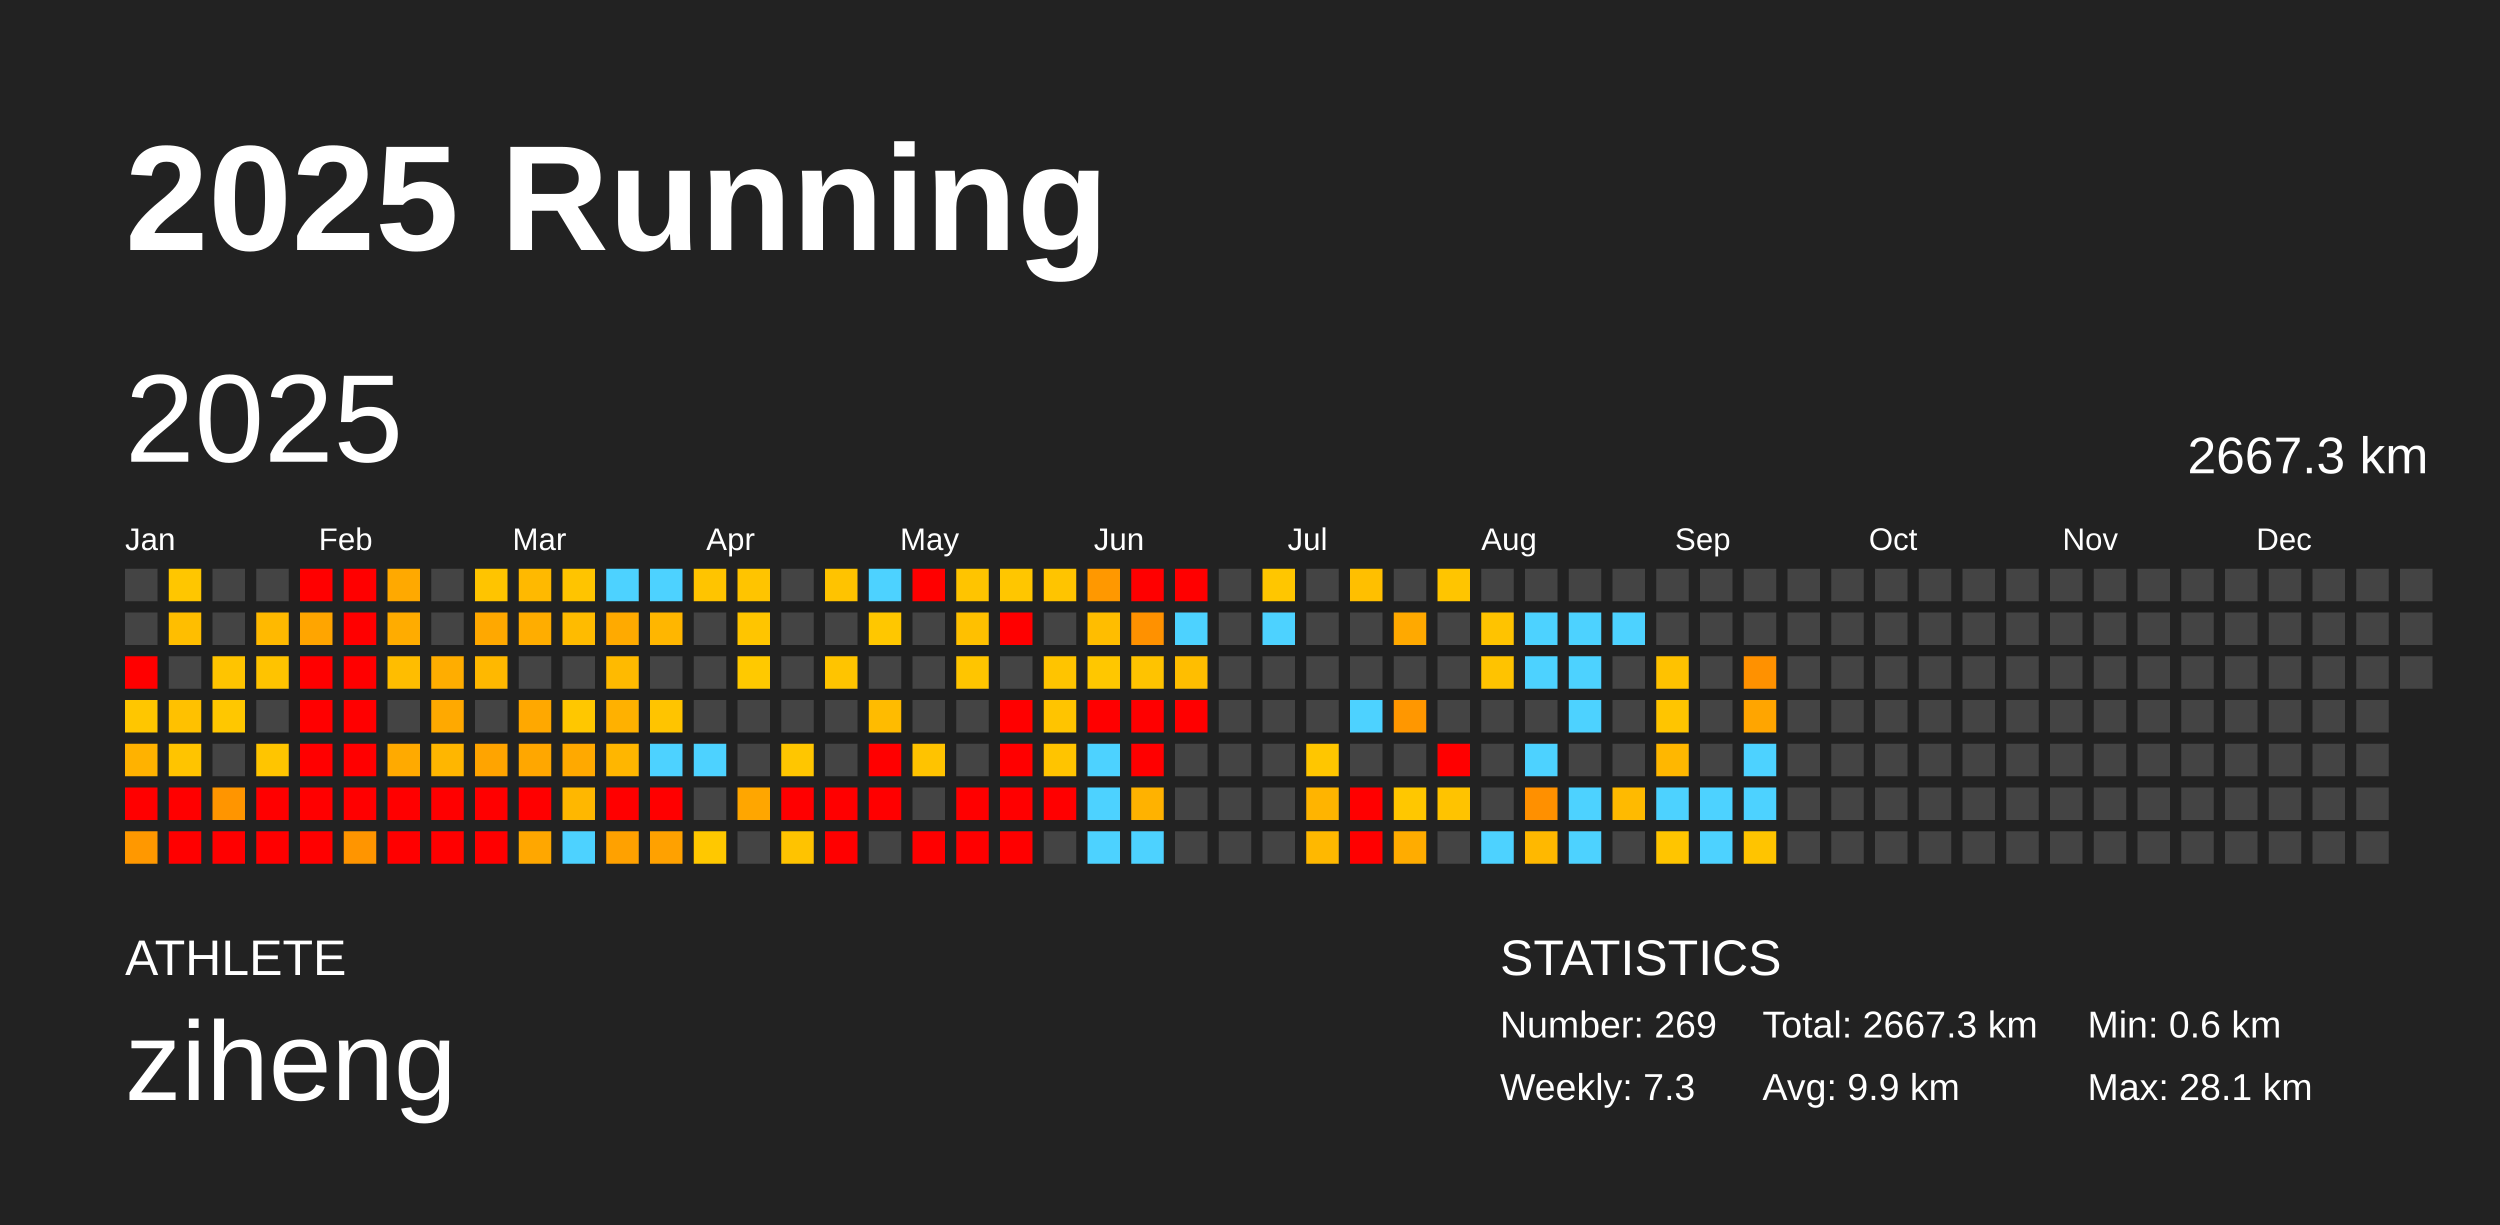
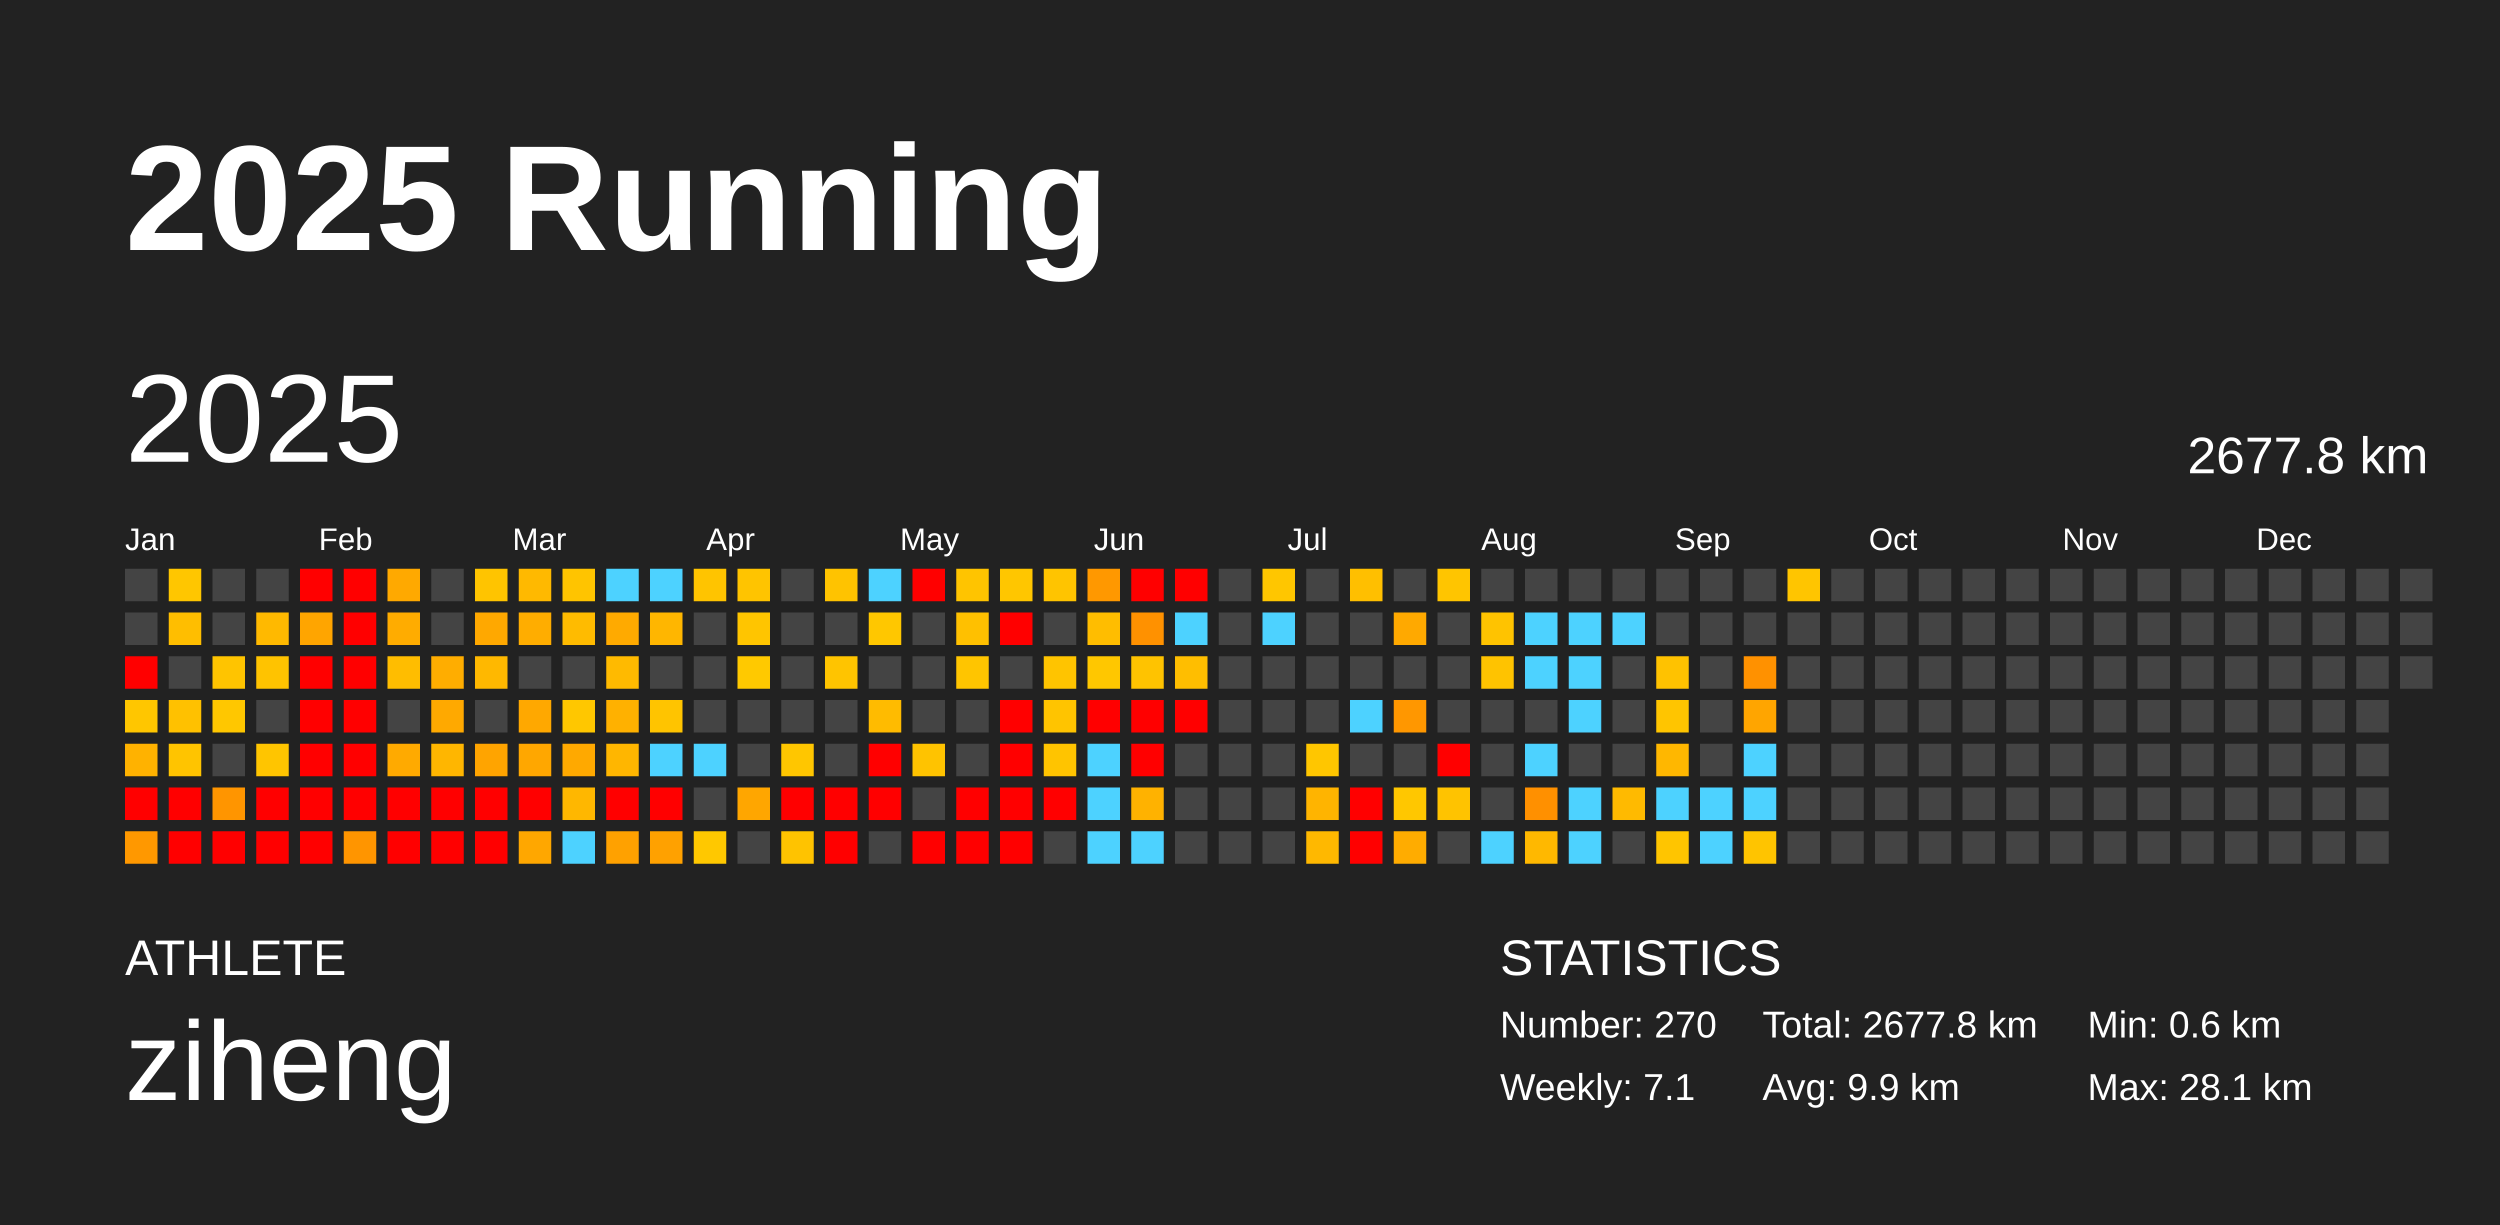
<svg xmlns="http://www.w3.org/2000/svg" baseProfile="full" height="98mm" version="1.1" viewBox="0,0,200,98" width="200mm">
  <defs />
  <rect fill="#222222" height="98" width="200" x="0" y="0" />
  <text fill="#FFFFFF" style="font-size:12px; font-family:Arial; font-weight:bold;" x="10" y="20">2025 Running</text>
  <text fill="#FFFFFF" style="font-size:4px; font-family:Arial" x="10" y="78">ATHLETE</text>
  <text fill="#FFFFFF" style="font-size:9px; font-family:Arial" x="10" y="88">ziheng</text>
  <text fill="#FFFFFF" style="font-size:4px; font-family:Arial" x="120" y="78">STATISTICS</text>
-   <text fill="#FFFFFF" style="font-size:3px; font-family:Arial" x="120" y="83">Number: 269</text>
-   <text fill="#FFFFFF" style="font-size:3px; font-family:Arial" x="120" y="88">Weekly: 7.3</text>
-   <text fill="#FFFFFF" style="font-size:3px; font-family:Arial" x="141" y="83">Total: 2667.3 km</text>
+   <text fill="#FFFFFF" style="font-size:3px; font-family:Arial" x="120" y="83">Number: 270</text>
+   <text fill="#FFFFFF" style="font-size:3px; font-family:Arial" x="120" y="88">Weekly: 7.1</text>
+   <text fill="#FFFFFF" style="font-size:3px; font-family:Arial" x="141" y="83">Total: 2677.8 km</text>
  <text fill="#FFFFFF" style="font-size:3px; font-family:Arial" x="141" y="88">Avg: 9.9 km</text>
  <text fill="#FFFFFF" style="font-size:3px; font-family:Arial" x="167" y="83">Min: 0.6 km</text>
  <text fill="#FFFFFF" style="font-size:3px; font-family:Arial" x="167" y="88">Max: 28.1 km</text>
  <text dominant-baseline="hanging" fill="#FFFFFF" style="font-size:10.0px; font-family:Arial;" x="10" y="30">2025</text>
-   <text dominant-baseline="hanging" fill="#FFFFFF" style="font-size:4.125px; font-family:Arial;" x="175" y="35">2667.3 km</text>
+   <text dominant-baseline="hanging" fill="#FFFFFF" style="font-size:4.125px; font-family:Arial;" x="175" y="35">2677.8 km</text>
  <text fill="#FFFFFF" style="font-size:2.5px; font-family:Arial" x="10.0" y="44">Jan</text>
  <text fill="#FFFFFF" style="font-size:2.5px; font-family:Arial" x="25.5" y="44">Feb</text>
  <text fill="#FFFFFF" style="font-size:2.5px; font-family:Arial" x="41.0" y="44">Mar</text>
  <text fill="#FFFFFF" style="font-size:2.5px; font-family:Arial" x="56.5" y="44">Apr</text>
  <text fill="#FFFFFF" style="font-size:2.5px; font-family:Arial" x="72.0" y="44">May</text>
  <text fill="#FFFFFF" style="font-size:2.5px; font-family:Arial" x="87.5" y="44">Jun</text>
  <text fill="#FFFFFF" style="font-size:2.5px; font-family:Arial" x="103.0" y="44">Jul</text>
  <text fill="#FFFFFF" style="font-size:2.5px; font-family:Arial" x="118.5" y="44">Aug</text>
  <text fill="#FFFFFF" style="font-size:2.5px; font-family:Arial" x="134.0" y="44">Sep</text>
  <text fill="#FFFFFF" style="font-size:2.5px; font-family:Arial" x="149.5" y="44">Oct</text>
  <text fill="#FFFFFF" style="font-size:2.5px; font-family:Arial" x="165.0" y="44">Nov</text>
  <text fill="#FFFFFF" style="font-size:2.5px; font-family:Arial" x="180.5" y="44">Dec</text>
  <rect fill="#444444" height="2.6" width="2.6" x="10.0" y="45.5" />
  <rect fill="#444444" height="2.6" width="2.6" x="10.0" y="49.0" />
  <rect fill="red" height="2.6" width="2.6" x="10.0" y="52.5" />
  <rect fill="#ffc600" height="2.6" width="2.6" x="10.0" y="56.0" />
  <rect fill="#ffb200" height="2.6" width="2.6" x="10.0" y="59.5" />
  <rect fill="red" height="2.6" width="2.6" x="10.0" y="63.0" />
  <rect fill="#ff9800" height="2.6" width="2.6" x="10.0" y="66.5" />
  <rect fill="#ffc600" height="2.6" width="2.6" x="13.5" y="45.5" />
  <rect fill="#ffbe00" height="2.6" width="2.6" x="13.5" y="49.0" />
  <rect fill="#444444" height="2.6" width="2.6" x="13.5" y="52.5" />
  <rect fill="#ffc100" height="2.6" width="2.6" x="13.5" y="56.0" />
  <rect fill="#ffc400" height="2.6" width="2.6" x="13.5" y="59.5" />
  <rect fill="red" height="2.6" width="2.6" x="13.5" y="63.0" />
  <rect fill="red" height="2.6" width="2.6" x="13.5" y="66.5" />
  <rect fill="#444444" height="2.6" width="2.6" x="17.0" y="45.5" />
  <rect fill="#444444" height="2.6" width="2.6" x="17.0" y="49.0" />
  <rect fill="#ffc400" height="2.6" width="2.6" x="17.0" y="52.5" />
  <rect fill="#ffc700" height="2.6" width="2.6" x="17.0" y="56.0" />
  <rect fill="#444444" height="2.6" width="2.6" x="17.0" y="59.5" />
  <rect fill="#ff9500" height="2.6" width="2.6" x="17.0" y="63.0" />
  <rect fill="red" height="2.6" width="2.6" x="17.0" y="66.5" />
  <rect fill="#444444" height="2.6" width="2.6" x="20.5" y="45.5" />
  <rect fill="#ffb900" height="2.6" width="2.6" x="20.5" y="49.0" />
  <rect fill="#ffc300" height="2.6" width="2.6" x="20.5" y="52.5" />
  <rect fill="#444444" height="2.6" width="2.6" x="20.5" y="56.0" />
  <rect fill="#ffc500" height="2.6" width="2.6" x="20.5" y="59.5" />
  <rect fill="red" height="2.6" width="2.6" x="20.5" y="63.0" />
  <rect fill="red" height="2.6" width="2.6" x="20.5" y="66.5" />
  <rect fill="red" height="2.6" width="2.6" x="24.0" y="45.5" />
  <rect fill="#ffa500" height="2.6" width="2.6" x="24.0" y="49.0" />
  <rect fill="red" height="2.6" width="2.6" x="24.0" y="52.5" />
  <rect fill="red" height="2.6" width="2.6" x="24.0" y="56.0" />
  <rect fill="red" height="2.6" width="2.6" x="24.0" y="59.5" />
  <rect fill="red" height="2.6" width="2.6" x="24.0" y="63.0" />
  <rect fill="red" height="2.6" width="2.6" x="24.0" y="66.5" />
  <rect fill="red" height="2.6" width="2.6" x="27.5" y="45.5" />
  <rect fill="red" height="2.6" width="2.6" x="27.5" y="49.0" />
  <rect fill="red" height="2.6" width="2.6" x="27.5" y="52.5" />
  <rect fill="red" height="2.6" width="2.6" x="27.5" y="56.0" />
  <rect fill="red" height="2.6" width="2.6" x="27.5" y="59.5" />
  <rect fill="red" height="2.6" width="2.6" x="27.5" y="63.0" />
  <rect fill="#ff9500" height="2.6" width="2.6" x="27.5" y="66.5" />
  <rect fill="#ffa900" height="2.6" width="2.6" x="31.0" y="45.5" />
  <rect fill="#ffac00" height="2.6" width="2.6" x="31.0" y="49.0" />
  <rect fill="#ffbd00" height="2.6" width="2.6" x="31.0" y="52.5" />
  <rect fill="#444444" height="2.6" width="2.6" x="31.0" y="56.0" />
  <rect fill="#ffaa00" height="2.6" width="2.6" x="31.0" y="59.5" />
  <rect fill="red" height="2.6" width="2.6" x="31.0" y="63.0" />
  <rect fill="red" height="2.6" width="2.6" x="31.0" y="66.5" />
  <rect fill="#444444" height="2.6" width="2.6" x="34.5" y="45.5" />
  <rect fill="#444444" height="2.6" width="2.6" x="34.5" y="49.0" />
  <rect fill="#ffad00" height="2.6" width="2.6" x="34.5" y="52.5" />
  <rect fill="#ffa900" height="2.6" width="2.6" x="34.5" y="56.0" />
  <rect fill="#ffb600" height="2.6" width="2.6" x="34.5" y="59.5" />
  <rect fill="red" height="2.6" width="2.6" x="34.5" y="63.0" />
  <rect fill="red" height="2.6" width="2.6" x="34.5" y="66.5" />
  <rect fill="#ffc400" height="2.6" width="2.6" x="38.0" y="45.5" />
  <rect fill="#ffa800" height="2.6" width="2.6" x="38.0" y="49.0" />
  <rect fill="#ffb800" height="2.6" width="2.6" x="38.0" y="52.5" />
  <rect fill="#444444" height="2.6" width="2.6" x="38.0" y="56.0" />
  <rect fill="#ffa400" height="2.6" width="2.6" x="38.0" y="59.5" />
  <rect fill="red" height="2.6" width="2.6" x="38.0" y="63.0" />
  <rect fill="red" height="2.6" width="2.6" x="38.0" y="66.5" />
  <rect fill="#ffb900" height="2.6" width="2.6" x="41.5" y="45.5" />
  <rect fill="#ffad00" height="2.6" width="2.6" x="41.5" y="49.0" />
  <rect fill="#444444" height="2.6" width="2.6" x="41.5" y="52.5" />
  <rect fill="#ffa800" height="2.6" width="2.6" x="41.5" y="56.0" />
  <rect fill="#ffa700" height="2.6" width="2.6" x="41.5" y="59.5" />
  <rect fill="red" height="2.6" width="2.6" x="41.5" y="63.0" />
  <rect fill="#ffa700" height="2.6" width="2.6" x="41.5" y="66.5" />
  <rect fill="#ffc400" height="2.6" width="2.6" x="45.0" y="45.5" />
  <rect fill="#ffbb00" height="2.6" width="2.6" x="45.0" y="49.0" />
  <rect fill="#444444" height="2.6" width="2.6" x="45.0" y="52.5" />
  <rect fill="#ffc700" height="2.6" width="2.6" x="45.0" y="56.0" />
  <rect fill="#ffa900" height="2.6" width="2.6" x="45.0" y="59.5" />
  <rect fill="#ffb700" height="2.6" width="2.6" x="45.0" y="63.0" />
  <rect fill="#4dd2ff" height="2.6" width="2.6" x="45.0" y="66.5" />
  <rect fill="#4dd2ff" height="2.6" width="2.6" x="48.5" y="45.5" />
  <rect fill="#ffaa00" height="2.6" width="2.6" x="48.5" y="49.0" />
  <rect fill="#ffba00" height="2.6" width="2.6" x="48.5" y="52.5" />
  <rect fill="#ffb100" height="2.6" width="2.6" x="48.5" y="56.0" />
  <rect fill="#ffb600" height="2.6" width="2.6" x="48.5" y="59.5" />
  <rect fill="red" height="2.6" width="2.6" x="48.5" y="63.0" />
  <rect fill="#ffa100" height="2.6" width="2.6" x="48.5" y="66.5" />
  <rect fill="#4dd2ff" height="2.6" width="2.6" x="52.0" y="45.5" />
  <rect fill="#ffb600" height="2.6" width="2.6" x="52.0" y="49.0" />
  <rect fill="#444444" height="2.6" width="2.6" x="52.0" y="52.5" />
  <rect fill="#ffc400" height="2.6" width="2.6" x="52.0" y="56.0" />
  <rect fill="#4dd2ff" height="2.6" width="2.6" x="52.0" y="59.5" />
  <rect fill="red" height="2.6" width="2.6" x="52.0" y="63.0" />
  <rect fill="#ffa100" height="2.6" width="2.6" x="52.0" y="66.5" />
  <rect fill="#ffc400" height="2.6" width="2.6" x="55.5" y="45.5" />
  <rect fill="#444444" height="2.6" width="2.6" x="55.5" y="49.0" />
  <rect fill="#444444" height="2.6" width="2.6" x="55.5" y="52.5" />
  <rect fill="#444444" height="2.6" width="2.6" x="55.5" y="56.0" />
  <rect fill="#4dd2ff" height="2.6" width="2.6" x="55.5" y="59.5" />
  <rect fill="#444444" height="2.6" width="2.6" x="55.5" y="63.0" />
  <rect fill="#ffc800" height="2.6" width="2.6" x="55.5" y="66.5" />
  <rect fill="#ffc400" height="2.6" width="2.6" x="59.0" y="45.5" />
  <rect fill="#ffc500" height="2.6" width="2.6" x="59.0" y="49.0" />
  <rect fill="#ffc900" height="2.6" width="2.6" x="59.0" y="52.5" />
  <rect fill="#444444" height="2.6" width="2.6" x="59.0" y="56.0" />
  <rect fill="#444444" height="2.6" width="2.6" x="59.0" y="59.5" />
  <rect fill="#ffa600" height="2.6" width="2.6" x="59.0" y="63.0" />
  <rect fill="#444444" height="2.6" width="2.6" x="59.0" y="66.5" />
  <rect fill="#444444" height="2.6" width="2.6" x="62.5" y="45.5" />
  <rect fill="#444444" height="2.6" width="2.6" x="62.5" y="49.0" />
  <rect fill="#444444" height="2.6" width="2.6" x="62.5" y="52.5" />
  <rect fill="#444444" height="2.6" width="2.6" x="62.5" y="56.0" />
  <rect fill="#ffc600" height="2.6" width="2.6" x="62.5" y="59.5" />
  <rect fill="red" height="2.6" width="2.6" x="62.5" y="63.0" />
  <rect fill="#ffc300" height="2.6" width="2.6" x="62.5" y="66.5" />
  <rect fill="#ffc300" height="2.6" width="2.6" x="66.0" y="45.5" />
  <rect fill="#444444" height="2.6" width="2.6" x="66.0" y="49.0" />
  <rect fill="#ffc400" height="2.6" width="2.6" x="66.0" y="52.5" />
  <rect fill="#444444" height="2.6" width="2.6" x="66.0" y="56.0" />
  <rect fill="#444444" height="2.6" width="2.6" x="66.0" y="59.5" />
  <rect fill="red" height="2.6" width="2.6" x="66.0" y="63.0" />
  <rect fill="red" height="2.6" width="2.6" x="66.0" y="66.5" />
  <rect fill="#4dd2ff" height="2.6" width="2.6" x="69.5" y="45.5" />
  <rect fill="#ffc700" height="2.6" width="2.6" x="69.5" y="49.0" />
  <rect fill="#444444" height="2.6" width="2.6" x="69.5" y="52.5" />
  <rect fill="#ffbb00" height="2.6" width="2.6" x="69.5" y="56.0" />
  <rect fill="red" height="2.6" width="2.6" x="69.5" y="59.5" />
  <rect fill="red" height="2.6" width="2.6" x="69.5" y="63.0" />
  <rect fill="#444444" height="2.6" width="2.6" x="69.5" y="66.5" />
  <rect fill="red" height="2.6" width="2.6" x="73.0" y="45.5" />
  <rect fill="#444444" height="2.6" width="2.6" x="73.0" y="49.0" />
  <rect fill="#444444" height="2.6" width="2.6" x="73.0" y="52.5" />
  <rect fill="#444444" height="2.6" width="2.6" x="73.0" y="56.0" />
  <rect fill="#ffc300" height="2.6" width="2.6" x="73.0" y="59.5" />
  <rect fill="#444444" height="2.6" width="2.6" x="73.0" y="63.0" />
  <rect fill="red" height="2.6" width="2.6" x="73.0" y="66.5" />
  <rect fill="#ffc400" height="2.6" width="2.6" x="76.5" y="45.5" />
  <rect fill="#ffc000" height="2.6" width="2.6" x="76.5" y="49.0" />
  <rect fill="#ffc500" height="2.6" width="2.6" x="76.5" y="52.5" />
  <rect fill="#444444" height="2.6" width="2.6" x="76.5" y="56.0" />
  <rect fill="#444444" height="2.6" width="2.6" x="76.5" y="59.5" />
  <rect fill="red" height="2.6" width="2.6" x="76.5" y="63.0" />
  <rect fill="red" height="2.6" width="2.6" x="76.5" y="66.5" />
  <rect fill="#ffc600" height="2.6" width="2.6" x="80.0" y="45.5" />
  <rect fill="red" height="2.6" width="2.6" x="80.0" y="49.0" />
  <rect fill="#444444" height="2.6" width="2.6" x="80.0" y="52.5" />
  <rect fill="red" height="2.6" width="2.6" x="80.0" y="56.0" />
  <rect fill="red" height="2.6" width="2.6" x="80.0" y="59.5" />
  <rect fill="red" height="2.6" width="2.6" x="80.0" y="63.0" />
  <rect fill="red" height="2.6" width="2.6" x="80.0" y="66.5" />
  <rect fill="#ffc400" height="2.6" width="2.6" x="83.5" y="45.5" />
  <rect fill="#444444" height="2.6" width="2.6" x="83.5" y="49.0" />
  <rect fill="#ffc400" height="2.6" width="2.6" x="83.5" y="52.5" />
  <rect fill="#ffc400" height="2.6" width="2.6" x="83.5" y="56.0" />
  <rect fill="#ffc400" height="2.6" width="2.6" x="83.5" y="59.5" />
  <rect fill="red" height="2.6" width="2.6" x="83.5" y="63.0" />
  <rect fill="#444444" height="2.6" width="2.6" x="83.5" y="66.5" />
  <rect fill="#ff9800" height="2.6" width="2.6" x="87.0" y="45.5" />
  <rect fill="#ffbd00" height="2.6" width="2.6" x="87.0" y="49.0" />
  <rect fill="#ffc700" height="2.6" width="2.6" x="87.0" y="52.5" />
  <rect fill="red" height="2.6" width="2.6" x="87.0" y="56.0" />
  <rect fill="#4dd2ff" height="2.6" width="2.6" x="87.0" y="59.5" />
  <rect fill="#4dd2ff" height="2.6" width="2.6" x="87.0" y="63.0" />
  <rect fill="#4dd2ff" height="2.6" width="2.6" x="87.0" y="66.5" />
  <rect fill="red" height="2.6" width="2.6" x="90.5" y="45.5" />
  <rect fill="#ff9100" height="2.6" width="2.6" x="90.5" y="49.0" />
  <rect fill="#ffc300" height="2.6" width="2.6" x="90.5" y="52.5" />
  <rect fill="red" height="2.6" width="2.6" x="90.5" y="56.0" />
  <rect fill="red" height="2.6" width="2.6" x="90.5" y="59.5" />
  <rect fill="#ffb200" height="2.6" width="2.6" x="90.5" y="63.0" />
  <rect fill="#4dd2ff" height="2.6" width="2.6" x="90.5" y="66.5" />
  <rect fill="red" height="2.6" width="2.6" x="94.0" y="45.5" />
  <rect fill="#4dd2ff" height="2.6" width="2.6" x="94.0" y="49.0" />
  <rect fill="#ffbe00" height="2.6" width="2.6" x="94.0" y="52.5" />
  <rect fill="red" height="2.6" width="2.6" x="94.0" y="56.0" />
  <rect fill="#444444" height="2.6" width="2.6" x="94.0" y="59.5" />
  <rect fill="#444444" height="2.6" width="2.6" x="94.0" y="63.0" />
  <rect fill="#444444" height="2.6" width="2.6" x="94.0" y="66.5" />
  <rect fill="#444444" height="2.6" width="2.6" x="97.5" y="45.5" />
  <rect fill="#444444" height="2.6" width="2.6" x="97.5" y="49.0" />
  <rect fill="#444444" height="2.6" width="2.6" x="97.5" y="52.5" />
  <rect fill="#444444" height="2.6" width="2.6" x="97.5" y="56.0" />
  <rect fill="#444444" height="2.6" width="2.6" x="97.5" y="59.5" />
  <rect fill="#444444" height="2.6" width="2.6" x="97.5" y="63.0" />
  <rect fill="#444444" height="2.6" width="2.6" x="97.5" y="66.5" />
  <rect fill="#ffc600" height="2.6" width="2.6" x="101.0" y="45.5" />
  <rect fill="#4dd2ff" height="2.6" width="2.6" x="101.0" y="49.0" />
  <rect fill="#444444" height="2.6" width="2.6" x="101.0" y="52.5" />
  <rect fill="#444444" height="2.6" width="2.6" x="101.0" y="56.0" />
  <rect fill="#444444" height="2.6" width="2.6" x="101.0" y="59.5" />
  <rect fill="#444444" height="2.6" width="2.6" x="101.0" y="63.0" />
  <rect fill="#444444" height="2.6" width="2.6" x="101.0" y="66.5" />
  <rect fill="#444444" height="2.6" width="2.6" x="104.5" y="45.5" />
  <rect fill="#444444" height="2.6" width="2.6" x="104.5" y="49.0" />
  <rect fill="#444444" height="2.6" width="2.6" x="104.5" y="52.5" />
  <rect fill="#444444" height="2.6" width="2.6" x="104.5" y="56.0" />
  <rect fill="#ffc600" height="2.6" width="2.6" x="104.5" y="59.5" />
  <rect fill="#ffb400" height="2.6" width="2.6" x="104.5" y="63.0" />
  <rect fill="#ffb800" height="2.6" width="2.6" x="104.5" y="66.5" />
  <rect fill="#ffbf00" height="2.6" width="2.6" x="108.0" y="45.5" />
  <rect fill="#444444" height="2.6" width="2.6" x="108.0" y="49.0" />
  <rect fill="#444444" height="2.6" width="2.6" x="108.0" y="52.5" />
  <rect fill="#4dd2ff" height="2.6" width="2.6" x="108.0" y="56.0" />
  <rect fill="#444444" height="2.6" width="2.6" x="108.0" y="59.5" />
  <rect fill="red" height="2.6" width="2.6" x="108.0" y="63.0" />
  <rect fill="red" height="2.6" width="2.6" x="108.0" y="66.5" />
  <rect fill="#444444" height="2.6" width="2.6" x="111.5" y="45.5" />
  <rect fill="#ffa900" height="2.6" width="2.6" x="111.5" y="49.0" />
  <rect fill="#444444" height="2.6" width="2.6" x="111.5" y="52.5" />
  <rect fill="#ff9700" height="2.6" width="2.6" x="111.5" y="56.0" />
  <rect fill="#444444" height="2.6" width="2.6" x="111.5" y="59.5" />
  <rect fill="#ffc700" height="2.6" width="2.6" x="111.5" y="63.0" />
  <rect fill="#ffac00" height="2.6" width="2.6" x="111.5" y="66.5" />
  <rect fill="#ffc500" height="2.6" width="2.6" x="115.0" y="45.5" />
  <rect fill="#444444" height="2.6" width="2.6" x="115.0" y="49.0" />
  <rect fill="#444444" height="2.6" width="2.6" x="115.0" y="52.5" />
  <rect fill="#444444" height="2.6" width="2.6" x="115.0" y="56.0" />
  <rect fill="red" height="2.6" width="2.6" x="115.0" y="59.5" />
  <rect fill="#ffc300" height="2.6" width="2.6" x="115.0" y="63.0" />
  <rect fill="#444444" height="2.6" width="2.6" x="115.0" y="66.5" />
  <rect fill="#444444" height="2.6" width="2.6" x="118.5" y="45.5" />
  <rect fill="#ffc300" height="2.6" width="2.6" x="118.5" y="49.0" />
  <rect fill="#ffc300" height="2.6" width="2.6" x="118.5" y="52.5" />
  <rect fill="#444444" height="2.6" width="2.6" x="118.5" y="56.0" />
  <rect fill="#444444" height="2.6" width="2.6" x="118.5" y="59.5" />
  <rect fill="#444444" height="2.6" width="2.6" x="118.5" y="63.0" />
  <rect fill="#4dd2ff" height="2.6" width="2.6" x="118.5" y="66.5" />
  <rect fill="#444444" height="2.6" width="2.6" x="122.0" y="45.5" />
  <rect fill="#4dd2ff" height="2.6" width="2.6" x="122.0" y="49.0" />
  <rect fill="#4dd2ff" height="2.6" width="2.6" x="122.0" y="52.5" />
  <rect fill="#444444" height="2.6" width="2.6" x="122.0" y="56.0" />
  <rect fill="#4dd2ff" height="2.6" width="2.6" x="122.0" y="59.5" />
  <rect fill="#ff9000" height="2.6" width="2.6" x="122.0" y="63.0" />
  <rect fill="#ffb800" height="2.6" width="2.6" x="122.0" y="66.5" />
  <rect fill="#444444" height="2.6" width="2.6" x="125.5" y="45.5" />
  <rect fill="#4dd2ff" height="2.6" width="2.6" x="125.5" y="49.0" />
  <rect fill="#4dd2ff" height="2.6" width="2.6" x="125.5" y="52.5" />
  <rect fill="#4dd2ff" height="2.6" width="2.6" x="125.5" y="56.0" />
  <rect fill="#444444" height="2.6" width="2.6" x="125.5" y="59.5" />
  <rect fill="#4dd2ff" height="2.6" width="2.6" x="125.5" y="63.0" />
  <rect fill="#4dd2ff" height="2.6" width="2.6" x="125.5" y="66.5" />
  <rect fill="#444444" height="2.6" width="2.6" x="129.0" y="45.5" />
  <rect fill="#4dd2ff" height="2.6" width="2.6" x="129.0" y="49.0" />
  <rect fill="#444444" height="2.6" width="2.6" x="129.0" y="52.5" />
  <rect fill="#444444" height="2.6" width="2.6" x="129.0" y="56.0" />
  <rect fill="#444444" height="2.6" width="2.6" x="129.0" y="59.5" />
  <rect fill="#ffba00" height="2.6" width="2.6" x="129.0" y="63.0" />
  <rect fill="#444444" height="2.6" width="2.6" x="129.0" y="66.5" />
  <rect fill="#444444" height="2.6" width="2.6" x="132.5" y="45.5" />
  <rect fill="#444444" height="2.6" width="2.6" x="132.5" y="49.0" />
  <rect fill="#ffc200" height="2.6" width="2.6" x="132.5" y="52.5" />
  <rect fill="#ffc500" height="2.6" width="2.6" x="132.5" y="56.0" />
  <rect fill="#ffb700" height="2.6" width="2.6" x="132.5" y="59.5" />
  <rect fill="#4dd2ff" height="2.6" width="2.6" x="132.5" y="63.0" />
  <rect fill="#ffc500" height="2.6" width="2.6" x="132.5" y="66.5" />
  <rect fill="#444444" height="2.6" width="2.6" x="136.0" y="45.5" />
  <rect fill="#444444" height="2.6" width="2.6" x="136.0" y="49.0" />
  <rect fill="#444444" height="2.6" width="2.6" x="136.0" y="52.5" />
  <rect fill="#444444" height="2.6" width="2.6" x="136.0" y="56.0" />
  <rect fill="#444444" height="2.6" width="2.6" x="136.0" y="59.5" />
  <rect fill="#4dd2ff" height="2.6" width="2.6" x="136.0" y="63.0" />
  <rect fill="#4dd2ff" height="2.6" width="2.6" x="136.0" y="66.5" />
  <rect fill="#444444" height="2.6" width="2.6" x="139.5" y="45.5" />
  <rect fill="#444444" height="2.6" width="2.6" x="139.5" y="49.0" />
  <rect fill="#ff9100" height="2.6" width="2.6" x="139.5" y="52.5" />
  <rect fill="#ffa500" height="2.6" width="2.6" x="139.5" y="56.0" />
  <rect fill="#4dd2ff" height="2.6" width="2.6" x="139.5" y="59.5" />
  <rect fill="#4dd2ff" height="2.6" width="2.6" x="139.5" y="63.0" />
  <rect fill="#ffc400" height="2.6" width="2.6" x="139.5" y="66.5" />
-   <rect fill="#444444" height="2.6" width="2.6" x="143.0" y="45.5" />
+   <rect fill="#ffc500" height="2.6" width="2.6" x="143.0" y="45.5" />
  <rect fill="#444444" height="2.6" width="2.6" x="143.0" y="49.0" />
  <rect fill="#444444" height="2.6" width="2.6" x="143.0" y="52.5" />
  <rect fill="#444444" height="2.6" width="2.6" x="143.0" y="56.0" />
  <rect fill="#444444" height="2.6" width="2.6" x="143.0" y="59.5" />
  <rect fill="#444444" height="2.6" width="2.6" x="143.0" y="63.0" />
  <rect fill="#444444" height="2.6" width="2.6" x="143.0" y="66.5" />
  <rect fill="#444444" height="2.6" width="2.6" x="146.5" y="45.5" />
  <rect fill="#444444" height="2.6" width="2.6" x="146.5" y="49.0" />
  <rect fill="#444444" height="2.6" width="2.6" x="146.5" y="52.5" />
  <rect fill="#444444" height="2.6" width="2.6" x="146.5" y="56.0" />
  <rect fill="#444444" height="2.6" width="2.6" x="146.5" y="59.5" />
  <rect fill="#444444" height="2.6" width="2.6" x="146.5" y="63.0" />
  <rect fill="#444444" height="2.6" width="2.6" x="146.5" y="66.5" />
  <rect fill="#444444" height="2.6" width="2.6" x="150.0" y="45.5" />
  <rect fill="#444444" height="2.6" width="2.6" x="150.0" y="49.0" />
  <rect fill="#444444" height="2.6" width="2.6" x="150.0" y="52.5" />
  <rect fill="#444444" height="2.6" width="2.6" x="150.0" y="56.0" />
  <rect fill="#444444" height="2.6" width="2.6" x="150.0" y="59.5" />
  <rect fill="#444444" height="2.6" width="2.6" x="150.0" y="63.0" />
  <rect fill="#444444" height="2.6" width="2.6" x="150.0" y="66.5" />
  <rect fill="#444444" height="2.6" width="2.6" x="153.5" y="45.5" />
  <rect fill="#444444" height="2.6" width="2.6" x="153.5" y="49.0" />
  <rect fill="#444444" height="2.6" width="2.6" x="153.5" y="52.5" />
  <rect fill="#444444" height="2.6" width="2.6" x="153.5" y="56.0" />
  <rect fill="#444444" height="2.6" width="2.6" x="153.5" y="59.5" />
  <rect fill="#444444" height="2.6" width="2.6" x="153.5" y="63.0" />
  <rect fill="#444444" height="2.6" width="2.6" x="153.5" y="66.5" />
  <rect fill="#444444" height="2.6" width="2.6" x="157.0" y="45.5" />
  <rect fill="#444444" height="2.6" width="2.6" x="157.0" y="49.0" />
  <rect fill="#444444" height="2.6" width="2.6" x="157.0" y="52.5" />
  <rect fill="#444444" height="2.6" width="2.6" x="157.0" y="56.0" />
  <rect fill="#444444" height="2.6" width="2.6" x="157.0" y="59.5" />
  <rect fill="#444444" height="2.6" width="2.6" x="157.0" y="63.0" />
  <rect fill="#444444" height="2.6" width="2.6" x="157.0" y="66.5" />
  <rect fill="#444444" height="2.6" width="2.6" x="160.5" y="45.5" />
  <rect fill="#444444" height="2.6" width="2.6" x="160.5" y="49.0" />
  <rect fill="#444444" height="2.6" width="2.6" x="160.5" y="52.5" />
  <rect fill="#444444" height="2.6" width="2.6" x="160.5" y="56.0" />
  <rect fill="#444444" height="2.6" width="2.6" x="160.5" y="59.5" />
  <rect fill="#444444" height="2.6" width="2.6" x="160.5" y="63.0" />
  <rect fill="#444444" height="2.6" width="2.6" x="160.5" y="66.5" />
  <rect fill="#444444" height="2.6" width="2.6" x="164.0" y="45.5" />
  <rect fill="#444444" height="2.6" width="2.6" x="164.0" y="49.0" />
  <rect fill="#444444" height="2.6" width="2.6" x="164.0" y="52.5" />
  <rect fill="#444444" height="2.6" width="2.6" x="164.0" y="56.0" />
  <rect fill="#444444" height="2.6" width="2.6" x="164.0" y="59.5" />
  <rect fill="#444444" height="2.6" width="2.6" x="164.0" y="63.0" />
  <rect fill="#444444" height="2.6" width="2.6" x="164.0" y="66.5" />
  <rect fill="#444444" height="2.6" width="2.6" x="167.5" y="45.5" />
  <rect fill="#444444" height="2.6" width="2.6" x="167.5" y="49.0" />
  <rect fill="#444444" height="2.6" width="2.6" x="167.5" y="52.5" />
  <rect fill="#444444" height="2.6" width="2.6" x="167.5" y="56.0" />
  <rect fill="#444444" height="2.6" width="2.6" x="167.5" y="59.5" />
  <rect fill="#444444" height="2.6" width="2.6" x="167.5" y="63.0" />
  <rect fill="#444444" height="2.6" width="2.6" x="167.5" y="66.5" />
  <rect fill="#444444" height="2.6" width="2.6" x="171.0" y="45.5" />
  <rect fill="#444444" height="2.6" width="2.6" x="171.0" y="49.0" />
  <rect fill="#444444" height="2.6" width="2.6" x="171.0" y="52.5" />
  <rect fill="#444444" height="2.6" width="2.6" x="171.0" y="56.0" />
  <rect fill="#444444" height="2.6" width="2.6" x="171.0" y="59.5" />
  <rect fill="#444444" height="2.6" width="2.6" x="171.0" y="63.0" />
  <rect fill="#444444" height="2.6" width="2.6" x="171.0" y="66.5" />
  <rect fill="#444444" height="2.6" width="2.6" x="174.5" y="45.5" />
  <rect fill="#444444" height="2.6" width="2.6" x="174.5" y="49.0" />
  <rect fill="#444444" height="2.6" width="2.6" x="174.5" y="52.5" />
  <rect fill="#444444" height="2.6" width="2.6" x="174.5" y="56.0" />
  <rect fill="#444444" height="2.6" width="2.6" x="174.5" y="59.5" />
  <rect fill="#444444" height="2.6" width="2.6" x="174.5" y="63.0" />
  <rect fill="#444444" height="2.6" width="2.6" x="174.5" y="66.5" />
  <rect fill="#444444" height="2.6" width="2.6" x="178.0" y="45.5" />
  <rect fill="#444444" height="2.6" width="2.6" x="178.0" y="49.0" />
  <rect fill="#444444" height="2.6" width="2.6" x="178.0" y="52.5" />
  <rect fill="#444444" height="2.6" width="2.6" x="178.0" y="56.0" />
  <rect fill="#444444" height="2.6" width="2.6" x="178.0" y="59.5" />
  <rect fill="#444444" height="2.6" width="2.6" x="178.0" y="63.0" />
  <rect fill="#444444" height="2.6" width="2.6" x="178.0" y="66.5" />
  <rect fill="#444444" height="2.6" width="2.6" x="181.5" y="45.5" />
  <rect fill="#444444" height="2.6" width="2.6" x="181.5" y="49.0" />
  <rect fill="#444444" height="2.6" width="2.6" x="181.5" y="52.5" />
  <rect fill="#444444" height="2.6" width="2.6" x="181.5" y="56.0" />
  <rect fill="#444444" height="2.6" width="2.6" x="181.5" y="59.5" />
  <rect fill="#444444" height="2.6" width="2.6" x="181.5" y="63.0" />
  <rect fill="#444444" height="2.6" width="2.6" x="181.5" y="66.5" />
  <rect fill="#444444" height="2.6" width="2.6" x="185.0" y="45.5" />
  <rect fill="#444444" height="2.6" width="2.6" x="185.0" y="49.0" />
  <rect fill="#444444" height="2.6" width="2.6" x="185.0" y="52.5" />
  <rect fill="#444444" height="2.6" width="2.6" x="185.0" y="56.0" />
  <rect fill="#444444" height="2.6" width="2.6" x="185.0" y="59.5" />
  <rect fill="#444444" height="2.6" width="2.6" x="185.0" y="63.0" />
  <rect fill="#444444" height="2.6" width="2.6" x="185.0" y="66.5" />
  <rect fill="#444444" height="2.6" width="2.6" x="188.5" y="45.5" />
  <rect fill="#444444" height="2.6" width="2.6" x="188.5" y="49.0" />
  <rect fill="#444444" height="2.6" width="2.6" x="188.5" y="52.5" />
  <rect fill="#444444" height="2.6" width="2.6" x="188.5" y="56.0" />
  <rect fill="#444444" height="2.6" width="2.6" x="188.5" y="59.5" />
  <rect fill="#444444" height="2.6" width="2.6" x="188.5" y="63.0" />
  <rect fill="#444444" height="2.6" width="2.6" x="188.5" y="66.5" />
  <rect fill="#444444" height="2.6" width="2.6" x="192.0" y="45.5" />
  <rect fill="#444444" height="2.6" width="2.6" x="192.0" y="49.0" />
  <rect fill="#444444" height="2.6" width="2.6" x="192.0" y="52.5" />
</svg>
